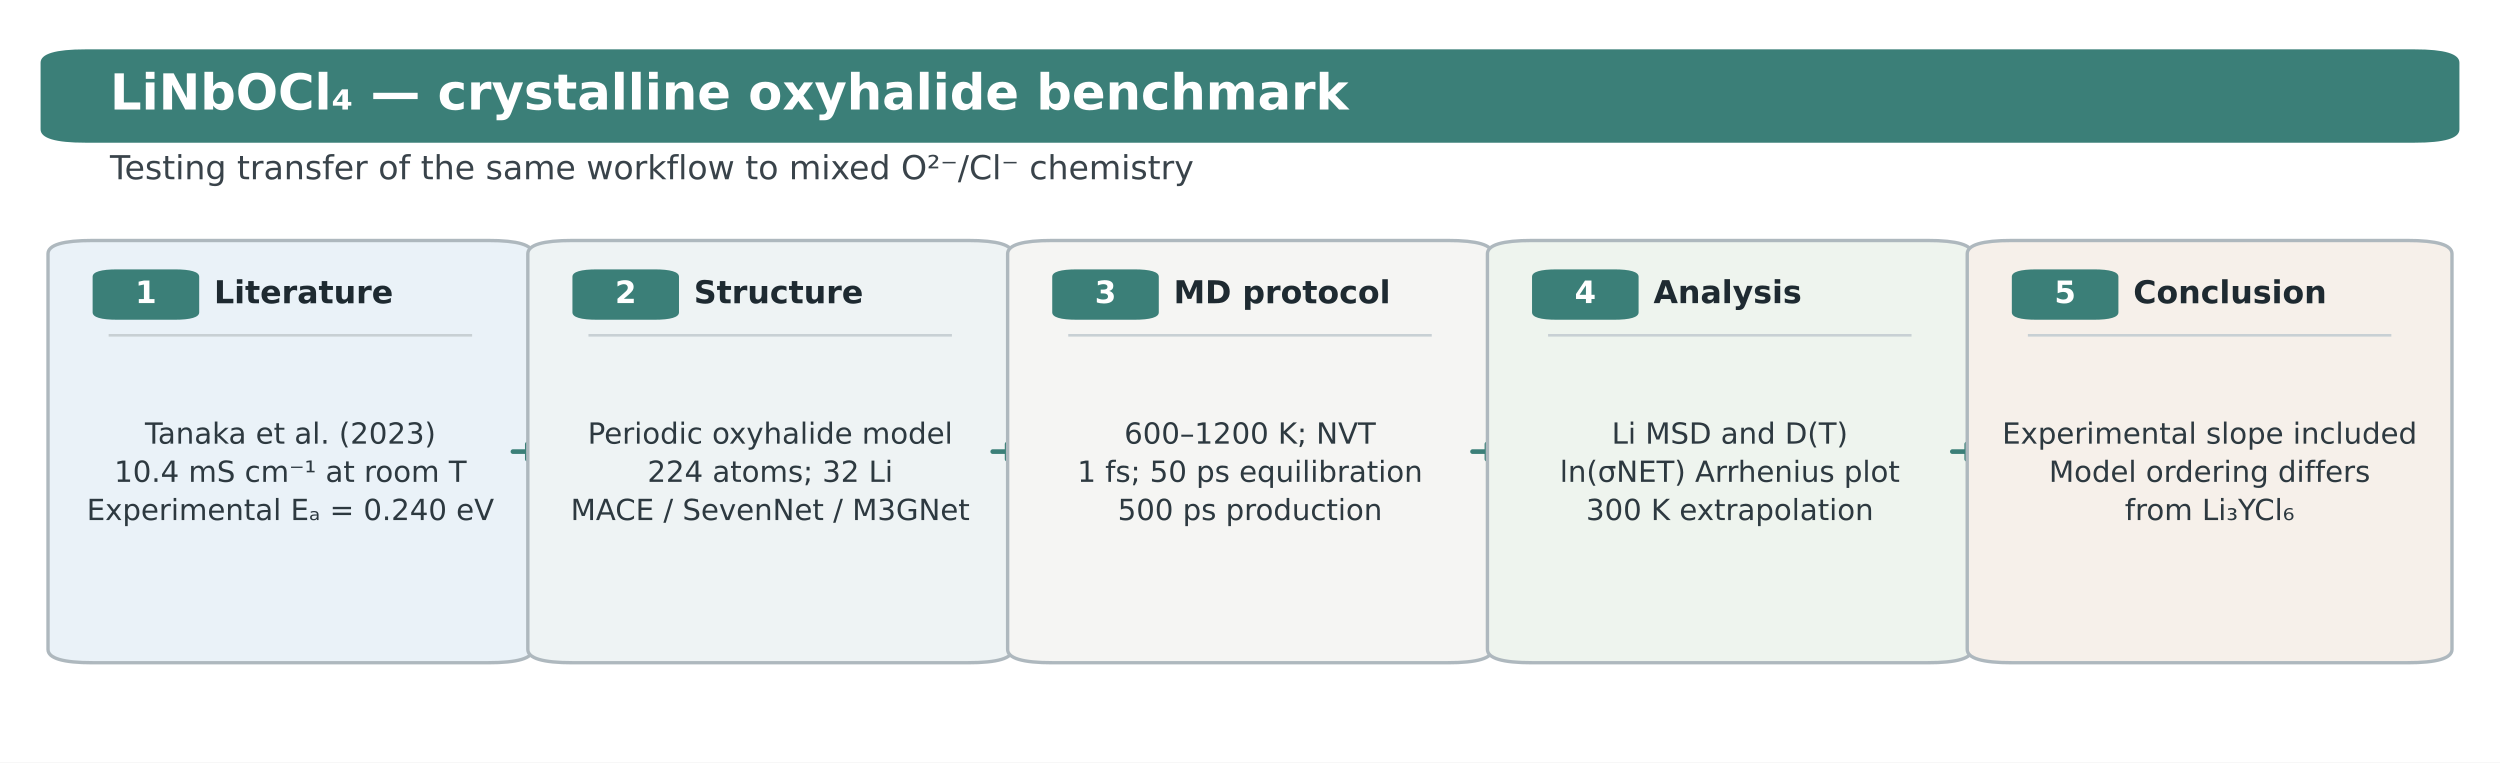
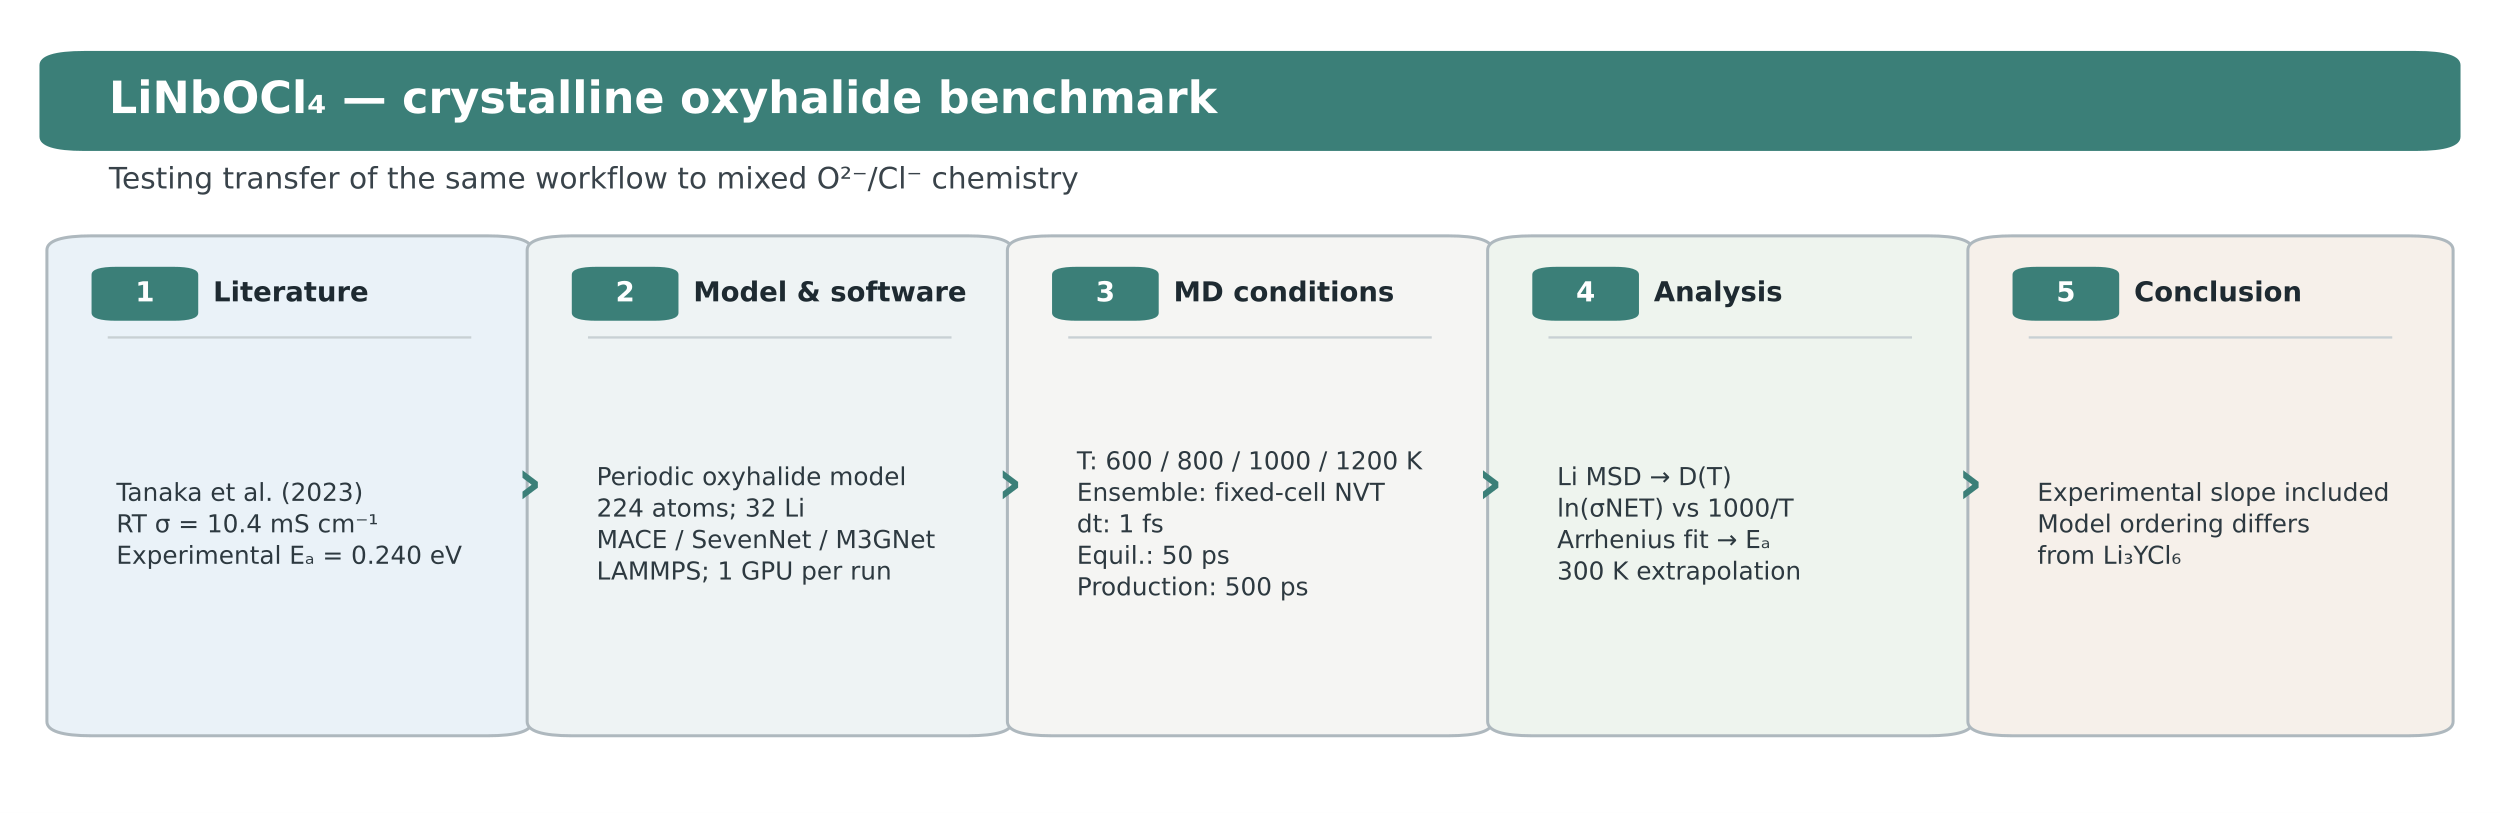
- <svg xmlns="http://www.w3.org/2000/svg" width="664.2pt" height="202.572pt" viewBox="0 0 664.2 202.572" version="1.1">
+ <svg xmlns="http://www.w3.org/2000/svg" width="742.32pt" height="241.38pt" viewBox="0 0 742.32 241.38" version="1.1">
  <defs>
    <style type="text/css">*{stroke-linejoin: round; stroke-linecap: butt}</style>
  </defs>
  <g id="figure_1">
    <g id="patch_1">
-       <path d="M -0 202.572 L 664.2 202.572 L 664.2 0 L -0 0 z " style="fill: #ffffff" />
+       <path d="M 0 241.38 L 742.32 241.38 L 742.32 0 L 0 0 z " style="fill: #ffffff" />
    </g>
    <g id="axes_1">
      <g id="patch_2">
-         <path d="M 22.633 37.913 L 641.567 37.913 Q 653.419 37.913 653.419 34.37 L 653.419 16.657 Q 653.419 13.114 641.567 13.114 L 22.633 13.114 Q 10.781 13.114 10.781 16.657 L 10.781 34.37 Q 10.781 37.913 22.633 37.913 z " clip-path="url(#p9004010710)" style="fill: #3b7f78" />
+         <path d="M 24.977 44.82 L 717.343 44.82 Q 730.601 44.82 730.601 40.579 L 730.601 19.373 Q 730.601 15.132 717.343 15.132 L 24.977 15.132 Q 11.719 15.132 11.719 19.373 L 11.719 40.579 Q 11.719 44.82 24.977 44.82 z " clip-path="url(#p1b32ab42c4)" style="fill: #3b7f78" />
      </g>
      <g id="patch_3">
-         <path d="M 24.609 176.075 L 129.696 176.075 Q 141.547 176.075 141.547 172.532 L 141.547 67.434 Q 141.547 63.892 129.696 63.892 L 24.609 63.892 Q 12.757 63.892 12.757 67.434 L 12.757 172.532 Q 12.757 176.075 24.609 176.075 z " clip-path="url(#p9004010710)" style="fill: #eaf2f8; stroke: #aeb8be; stroke-width: 0.9; stroke-linejoin: miter" />
+         <path d="M 27.186 218.472 L 144.741 218.472 Q 158 218.472 158 214.231 L 158 74.273 Q 158 70.032 144.741 70.032 L 27.186 70.032 Q 13.928 70.032 13.928 74.273 L 13.928 214.231 Q 13.928 218.472 27.186 218.472 z " clip-path="url(#p1b32ab42c4)" style="fill: #eaf2f8; stroke: #aeb8be; stroke-width: 0.9; stroke-linejoin: miter" />
      </g>
      <g id="patch_4">
-         <path d="M 31.193 84.951 L 46.337 84.951 Q 52.921 84.951 52.921 82.982 L 52.921 73.536 Q 52.921 71.567 46.337 71.567 L 31.193 71.567 Q 24.609 71.567 24.609 73.536 L 24.609 82.982 Q 24.609 84.951 31.193 84.951 z " clip-path="url(#p9004010710)" style="fill: #3b7f78" />
+         <path d="M 34.552 95.243 L 51.493 95.243 Q 58.859 95.243 58.859 92.887 L 58.859 81.577 Q 58.859 79.221 51.493 79.221 L 34.552 79.221 Q 27.186 79.221 27.186 81.577 L 27.186 92.887 Q 27.186 95.243 34.552 95.243 z " clip-path="url(#p1b32ab42c4)" style="fill: #3b7f78" />
      </g>
      <g id="patch_5">
-         <path d="M 136.28 119.983 Q 140.889 119.983 144.101 119.983 " clip-path="url(#p9004010710)" style="fill: none; stroke: #3b7f78; stroke-width: 1.25; stroke-linecap: round" />
-         <path d="M 140.101 117.983 L 144.101 119.983 L 140.101 121.983 z " clip-path="url(#p9004010710)" style="fill: #3b7f78; stroke: #3b7f78; stroke-width: 1.25; stroke-linecap: round" />
+         <path d="M 169.784 218.472 L 287.339 218.472 Q 300.598 218.472 300.598 214.231 L 300.598 74.273 Q 300.598 70.032 287.339 70.032 L 169.784 70.032 Q 156.526 70.032 156.526 74.273 L 156.526 214.231 Q 156.526 218.472 169.784 218.472 z " clip-path="url(#p1b32ab42c4)" style="fill: #eef3f4; stroke: #aeb8be; stroke-width: 0.9; stroke-linejoin: miter" />
      </g>
      <g id="patch_6">
-         <path d="M 152.083 176.075 L 257.17 176.075 Q 269.021 176.075 269.021 172.532 L 269.021 67.434 Q 269.021 63.892 257.17 63.892 L 152.083 63.892 Q 140.231 63.892 140.231 67.434 L 140.231 172.532 Q 140.231 176.075 152.083 176.075 z " clip-path="url(#p9004010710)" style="fill: #eef3f4; stroke: #aeb8be; stroke-width: 0.9; stroke-linejoin: miter" />
+         <path d="M 177.15 95.243 L 194.091 95.243 Q 201.457 95.243 201.457 92.887 L 201.457 81.577 Q 201.457 79.221 194.091 79.221 L 177.15 79.221 Q 169.784 79.221 169.784 81.577 L 169.784 92.887 Q 169.784 95.243 177.15 95.243 z " clip-path="url(#p1b32ab42c4)" style="fill: #3b7f78" />
      </g>
      <g id="patch_7">
-         <path d="M 158.667 84.951 L 173.811 84.951 Q 180.395 84.951 180.395 82.982 L 180.395 73.536 Q 180.395 71.567 173.811 71.567 L 158.667 71.567 Q 152.083 71.567 152.083 73.536 L 152.083 82.982 Q 152.083 84.951 158.667 84.951 z " clip-path="url(#p9004010710)" style="fill: #3b7f78" />
+         <path d="M 312.383 218.472 L 429.937 218.472 Q 443.196 218.472 443.196 214.231 L 443.196 74.273 Q 443.196 70.032 429.937 70.032 L 312.383 70.032 Q 299.124 70.032 299.124 74.273 L 299.124 214.231 Q 299.124 218.472 312.383 218.472 z " clip-path="url(#p1b32ab42c4)" style="fill: #f5f5f3; stroke: #aeb8be; stroke-width: 0.9; stroke-linejoin: miter" />
      </g>
      <g id="patch_8">
-         <path d="M 263.754 119.983 Q 268.363 119.983 271.575 119.983 " clip-path="url(#p9004010710)" style="fill: none; stroke: #3b7f78; stroke-width: 1.25; stroke-linecap: round" />
-         <path d="M 267.575 117.983 L 271.575 119.983 L 267.575 121.983 z " clip-path="url(#p9004010710)" style="fill: #3b7f78; stroke: #3b7f78; stroke-width: 1.25; stroke-linecap: round" />
+         <path d="M 319.748 95.243 L 336.689 95.243 Q 344.055 95.243 344.055 92.887 L 344.055 81.577 Q 344.055 79.221 336.689 79.221 L 319.748 79.221 Q 312.383 79.221 312.383 81.577 L 312.383 92.887 Q 312.383 95.243 319.748 95.243 z " clip-path="url(#p1b32ab42c4)" style="fill: #3b7f78" />
      </g>
      <g id="patch_9">
-         <path d="M 279.556 176.075 L 384.644 176.075 Q 396.495 176.075 396.495 172.532 L 396.495 67.434 Q 396.495 63.892 384.644 63.892 L 279.556 63.892 Q 267.705 63.892 267.705 67.434 L 267.705 172.532 Q 267.705 176.075 279.556 176.075 z " clip-path="url(#p9004010710)" style="fill: #f5f5f3; stroke: #aeb8be; stroke-width: 0.9; stroke-linejoin: miter" />
+         <path d="M 454.981 218.472 L 572.536 218.472 Q 585.794 218.472 585.794 214.231 L 585.794 74.273 Q 585.794 70.032 572.536 70.032 L 454.981 70.032 Q 441.722 70.032 441.722 74.273 L 441.722 214.231 Q 441.722 218.472 454.981 218.472 z " clip-path="url(#p1b32ab42c4)" style="fill: #eef4ee; stroke: #aeb8be; stroke-width: 0.9; stroke-linejoin: miter" />
      </g>
      <g id="patch_10">
-         <path d="M 286.141 84.951 L 301.285 84.951 Q 307.869 84.951 307.869 82.982 L 307.869 73.536 Q 307.869 71.567 301.285 71.567 L 286.141 71.567 Q 279.556 71.567 279.556 73.536 L 279.556 82.982 Q 279.556 84.951 286.141 84.951 z " clip-path="url(#p9004010710)" style="fill: #3b7f78" />
+         <path d="M 462.346 95.243 L 479.287 95.243 Q 486.653 95.243 486.653 92.887 L 486.653 81.577 Q 486.653 79.221 479.287 79.221 L 462.346 79.221 Q 454.981 79.221 454.981 81.577 L 454.981 92.887 Q 454.981 95.243 462.346 95.243 z " clip-path="url(#p1b32ab42c4)" style="fill: #3b7f78" />
      </g>
      <g id="patch_11">
-         <path d="M 391.228 119.983 Q 395.837 119.983 399.049 119.983 " clip-path="url(#p9004010710)" style="fill: none; stroke: #3b7f78; stroke-width: 1.25; stroke-linecap: round" />
-         <path d="M 395.049 117.983 L 399.049 119.983 L 395.049 121.983 z " clip-path="url(#p9004010710)" style="fill: #3b7f78; stroke: #3b7f78; stroke-width: 1.25; stroke-linecap: round" />
+         <path d="M 597.579 218.472 L 715.134 218.472 Q 728.392 218.472 728.392 214.231 L 728.392 74.273 Q 728.392 70.032 715.134 70.032 L 597.579 70.032 Q 584.32 70.032 584.32 74.273 L 584.32 214.231 Q 584.32 218.472 597.579 218.472 z " clip-path="url(#p1b32ab42c4)" style="fill: #f6f0ea; stroke: #aeb8be; stroke-width: 0.9; stroke-linejoin: miter" />
      </g>
      <g id="patch_12">
-         <path d="M 407.03 176.075 L 512.117 176.075 Q 523.969 176.075 523.969 172.532 L 523.969 67.434 Q 523.969 63.892 512.117 63.892 L 407.03 63.892 Q 395.179 63.892 395.179 67.434 L 395.179 172.532 Q 395.179 176.075 407.03 176.075 z " clip-path="url(#p9004010710)" style="fill: #eef4ee; stroke: #aeb8be; stroke-width: 0.9; stroke-linejoin: miter" />
-       </g>
-       <g id="patch_13">
-         <path d="M 413.615 84.951 L 428.759 84.951 Q 435.343 84.951 435.343 82.982 L 435.343 73.536 Q 435.343 71.567 428.759 71.567 L 413.615 71.567 Q 407.03 71.567 407.03 73.536 L 407.03 82.982 Q 407.03 84.951 413.615 84.951 z " clip-path="url(#p9004010710)" style="fill: #3b7f78" />
-       </g>
-       <g id="patch_14">
-         <path d="M 518.702 119.983 Q 523.311 119.983 526.523 119.983 " clip-path="url(#p9004010710)" style="fill: none; stroke: #3b7f78; stroke-width: 1.25; stroke-linecap: round" />
-         <path d="M 522.523 117.983 L 526.523 119.983 L 522.523 121.983 z " clip-path="url(#p9004010710)" style="fill: #3b7f78; stroke: #3b7f78; stroke-width: 1.25; stroke-linecap: round" />
-       </g>
-       <g id="patch_15">
-         <path d="M 534.504 176.075 L 639.591 176.075 Q 651.443 176.075 651.443 172.532 L 651.443 67.434 Q 651.443 63.892 639.591 63.892 L 534.504 63.892 Q 522.653 63.892 522.653 67.434 L 522.653 172.532 Q 522.653 176.075 534.504 176.075 z " clip-path="url(#p9004010710)" style="fill: #f6f0ea; stroke: #aeb8be; stroke-width: 0.9; stroke-linejoin: miter" />
-       </g>
-       <g id="patch_16">
-         <path d="M 541.089 84.951 L 556.233 84.951 Q 562.817 84.951 562.817 82.982 L 562.817 73.536 Q 562.817 71.567 556.233 71.567 L 541.089 71.567 Q 534.504 71.567 534.504 73.536 L 534.504 82.982 Q 534.504 84.951 541.089 84.951 z " clip-path="url(#p9004010710)" style="fill: #3b7f78" />
+         <path d="M 604.944 95.243 L 621.885 95.243 Q 629.251 95.243 629.251 92.887 L 629.251 81.577 Q 629.251 79.221 621.885 79.221 L 604.944 79.221 Q 597.579 79.221 597.579 81.577 L 597.579 92.887 Q 597.579 95.243 604.944 95.243 z " clip-path="url(#p1b32ab42c4)" style="fill: #3b7f78" />
      </g>
      <g id="line2d_1">
-         <path d="M 29.218 89.084 L 125.086 89.084 " clip-path="url(#p9004010710)" style="fill: none; stroke: #c8d0d4; stroke-width: 0.7; stroke-linecap: square" />
+         <path d="M 32.342 100.191 L 139.586 100.191 " clip-path="url(#p1b32ab42c4)" style="fill: none; stroke: #c8d0d4; stroke-width: 0.7; stroke-linecap: square" />
      </g>
      <g id="line2d_2">
-         <path d="M 156.692 89.084 L 252.56 89.084 " clip-path="url(#p9004010710)" style="fill: none; stroke: #c8d0d4; stroke-width: 0.7; stroke-linecap: square" />
+         <path d="M 174.94 100.191 L 282.184 100.191 " clip-path="url(#p1b32ab42c4)" style="fill: none; stroke: #c8d0d4; stroke-width: 0.7; stroke-linecap: square" />
      </g>
      <g id="line2d_3">
-         <path d="M 284.166 89.084 L 380.034 89.084 " clip-path="url(#p9004010710)" style="fill: none; stroke: #c8d0d4; stroke-width: 0.7; stroke-linecap: square" />
+         <path d="M 317.538 100.191 L 424.782 100.191 " clip-path="url(#p1b32ab42c4)" style="fill: none; stroke: #c8d0d4; stroke-width: 0.7; stroke-linecap: square" />
      </g>
      <g id="line2d_4">
-         <path d="M 411.64 89.084 L 507.508 89.084 " clip-path="url(#p9004010710)" style="fill: none; stroke: #c8d0d4; stroke-width: 0.7; stroke-linecap: square" />
+         <path d="M 460.136 100.191 L 567.38 100.191 " clip-path="url(#p1b32ab42c4)" style="fill: none; stroke: #c8d0d4; stroke-width: 0.7; stroke-linecap: square" />
      </g>
      <g id="line2d_5">
-         <path d="M 539.114 89.084 L 634.982 89.084 " clip-path="url(#p9004010710)" style="fill: none; stroke: #c8d0d4; stroke-width: 0.7; stroke-linecap: square" />
+         <path d="M 602.734 100.191 L 709.978 100.191 " clip-path="url(#p1b32ab42c4)" style="fill: none; stroke: #c8d0d4; stroke-width: 0.7; stroke-linecap: square" />
      </g>
      <g id="text_1">
-         <text style="fill: #ffffff; font: 700 13.2px 'DejaVu Sans', 'Arial', 'Helvetica', sans-serif; text-anchor: start" x="29.218" y="29.104" transform="rotate(-0 29.2176 29.10419)">LiNbOCl₄ — crystalline oxyhalide benchmark</text>
+         <text style="fill: #ffffff; font: 700 13.2px 'DejaVu Sans', 'Arial', 'Helvetica', sans-serif; text-anchor: start" x="32.342" y="33.567" transform="rotate(-0 32.3424 33.56711)">LiNbOCl₄ — crystalline oxyhalide benchmark</text>
      </g>
      <g id="text_2">
-         <text style="fill: #39434a; font: 8.8px 'DejaVu Sans', 'Arial', 'Helvetica', sans-serif; text-anchor: start" x="29.218" y="47.623" transform="rotate(-0 29.2176 47.62283)">Testing transfer of the same workflow to mixed O²⁻/Cl⁻ chemistry</text>
+         <text style="fill: #39434a; font: 8.8px 'DejaVu Sans', 'Arial', 'Helvetica', sans-serif; text-anchor: start" x="32.342" y="55.967" transform="rotate(-0 32.3424 55.96655)">Testing transfer of the same workflow to mixed O²⁻/Cl⁻ chemistry</text>
      </g>
      <g id="text_3">
-         <text style="fill: #ffffff; font: 700 8.2px 'DejaVu Sans', 'Arial', 'Helvetica', sans-serif; text-anchor: middle" x="38.765" y="80.522" transform="rotate(-0 38.76498 80.52168)">1</text>
+         <text style="fill: #ffffff; font: 700 8.2px 'DejaVu Sans', 'Arial', 'Helvetica', sans-serif; text-anchor: middle" x="43.023" y="89.495" transform="rotate(-0 43.02252 89.49465)">1</text>
      </g>
      <g id="text_4">
-         <text style="fill: #1e2a31; font: 700 8.4px 'DejaVu Sans', 'Arial', 'Helvetica', sans-serif; text-anchor: start" x="56.872" y="80.577" transform="rotate(-0 56.87208 80.57687)">Literature</text>
+         <text style="fill: #1e2a31; font: 700 8.15px 'DejaVu Sans', 'Arial', 'Helvetica', sans-serif; text-anchor: start" x="63.278" y="89.481" transform="rotate(-0 63.27792 89.48085)">Literature</text>
      </g>
      <g id="text_5">
-         <text style="fill: #2d3940; font: 7.75px 'DejaVu Sans', 'Arial', 'Helvetica', sans-serif" transform="translate(38.50254 117.8755)">Tanaka et al. (2023)</text>
-         <text style="fill: #2d3940; font: 7.75px 'DejaVu Sans', 'Arial', 'Helvetica', sans-serif" transform="translate(30.34506 128.026)">10.4 mS cm⁻¹ at room T</text>
-         <text style="fill: #2d3940; font: 7.75px 'DejaVu Sans', 'Arial', 'Helvetica', sans-serif" transform="translate(23.04371 138.1765)">Experimental Eₐ = 0.240 eV</text>
+         <text style="fill: #2d3940; font: 7.35px 'DejaVu Sans', 'Arial', 'Helvetica', sans-serif" transform="translate(34.55208 148.7138)">Tanaka et al. (2023)</text>
+         <text style="fill: #2d3940; font: 7.35px 'DejaVu Sans', 'Arial', 'Helvetica', sans-serif" transform="translate(34.55208 158.0611)">RT σ = 10.4 mS cm⁻¹</text>
+         <text style="fill: #2d3940; font: 7.35px 'DejaVu Sans', 'Arial', 'Helvetica', sans-serif" transform="translate(34.55208 167.4085)">Experimental Eₐ = 0.240 eV</text>
      </g>
      <g id="text_6">
-         <text style="fill: #ffffff; font: 700 8.2px 'DejaVu Sans', 'Arial', 'Helvetica', sans-serif; text-anchor: middle" x="166.239" y="80.522" transform="rotate(-0 166.239 80.52168)">2</text>
+         <text style="fill: #ffffff; font: 700 8.2px 'DejaVu Sans', 'Arial', 'Helvetica', sans-serif; text-anchor: middle" x="185.621" y="89.495" transform="rotate(-0 185.6205 89.49465)">2</text>
      </g>
      <g id="text_7">
-         <text style="fill: #1e2a31; font: 700 8.4px 'DejaVu Sans', 'Arial', 'Helvetica', sans-serif; text-anchor: start" x="184.346" y="80.577" transform="rotate(-0 184.3461 80.57687)">Structure</text>
+         <text style="fill: #1e2a31; font: 700 8.15px 'DejaVu Sans', 'Arial', 'Helvetica', sans-serif; text-anchor: start" x="205.876" y="89.481" transform="rotate(-0 205.8759 89.48085)">Model &amp; software</text>
      </g>
      <g id="text_8">
-         <text style="fill: #2d3940; font: 7.75px 'DejaVu Sans', 'Arial', 'Helvetica', sans-serif" transform="translate(156.1437 117.8755)">Periodic oxyhalide model</text>
-         <text style="fill: #2d3940; font: 7.75px 'DejaVu Sans', 'Arial', 'Helvetica', sans-serif" transform="translate(172.0052 128.026)">224 atoms; 32 Li</text>
-         <text style="fill: #2d3940; font: 7.75px 'DejaVu Sans', 'Arial', 'Helvetica', sans-serif" transform="translate(151.6142 138.1765)">MACE / SevenNet / M3GNet</text>
+         <text style="fill: #2d3940; font: 7.35px 'DejaVu Sans', 'Arial', 'Helvetica', sans-serif" transform="translate(177.1501 144.0401)">Periodic oxyhalide model</text>
+         <text style="fill: #2d3940; font: 7.35px 'DejaVu Sans', 'Arial', 'Helvetica', sans-serif" transform="translate(177.1501 153.3875)">224 atoms; 32 Li</text>
+         <text style="fill: #2d3940; font: 7.35px 'DejaVu Sans', 'Arial', 'Helvetica', sans-serif" transform="translate(177.1501 162.7348)">MACE / SevenNet / M3GNet</text>
+         <text style="fill: #2d3940; font: 7.35px 'DejaVu Sans', 'Arial', 'Helvetica', sans-serif" transform="translate(177.1501 172.0822)">LAMMPS; 1 GPU per run</text>
      </g>
      <g id="text_9">
-         <text style="fill: #ffffff; font: 700 8.2px 'DejaVu Sans', 'Arial', 'Helvetica', sans-serif; text-anchor: middle" x="293.713" y="80.522" transform="rotate(-0 293.7129 80.52168)">3</text>
+         <text style="fill: #ffffff; font: 700 8.2px 'DejaVu Sans', 'Arial', 'Helvetica', sans-serif; text-anchor: middle" x="328.219" y="89.495" transform="rotate(-0 328.2186 89.49465)">3</text>
      </g>
      <g id="text_10">
-         <text style="fill: #1e2a31; font: 700 8.4px 'DejaVu Sans', 'Arial', 'Helvetica', sans-serif; text-anchor: start" x="311.82" y="80.577" transform="rotate(-0 311.82 80.57687)">MD protocol</text>
+         <text style="fill: #1e2a31; font: 700 8.15px 'DejaVu Sans', 'Arial', 'Helvetica', sans-serif; text-anchor: start" x="348.474" y="89.481" transform="rotate(-0 348.474 89.48085)">MD conditions</text>
      </g>
      <g id="text_11">
-         <text style="fill: #2d3940; font: 7.75px 'DejaVu Sans', 'Arial', 'Helvetica', sans-serif" transform="translate(298.6781 117.8755)">600–1200 K; NVT</text>
-         <text style="fill: #2d3940; font: 7.75px 'DejaVu Sans', 'Arial', 'Helvetica', sans-serif" transform="translate(286.2309 128.026)">1 fs; 50 ps equilibration</text>
-         <text style="fill: #2d3940; font: 7.75px 'DejaVu Sans', 'Arial', 'Helvetica', sans-serif" transform="translate(296.9562 138.1765)">500 ps production</text>
+         <text style="fill: #2d3940; font: 7.35px 'DejaVu Sans', 'Arial', 'Helvetica', sans-serif" transform="translate(319.7481 139.3664)">T: 600 / 800 / 1000 / 1200 K</text>
+         <text style="fill: #2d3940; font: 7.35px 'DejaVu Sans', 'Arial', 'Helvetica', sans-serif" transform="translate(319.7481 148.7138)">Ensemble: fixed-cell NVT</text>
+         <text style="fill: #2d3940; font: 7.35px 'DejaVu Sans', 'Arial', 'Helvetica', sans-serif" transform="translate(319.7481 158.0611)">dt: 1 fs</text>
+         <text style="fill: #2d3940; font: 7.35px 'DejaVu Sans', 'Arial', 'Helvetica', sans-serif" transform="translate(319.7481 167.4085)">Equil.: 50 ps</text>
+         <text style="fill: #2d3940; font: 7.35px 'DejaVu Sans', 'Arial', 'Helvetica', sans-serif" transform="translate(319.7481 176.7559)">Production: 500 ps</text>
      </g>
      <g id="text_12">
-         <text style="fill: #ffffff; font: 700 8.2px 'DejaVu Sans', 'Arial', 'Helvetica', sans-serif; text-anchor: middle" x="421.187" y="80.522" transform="rotate(-0 421.1869 80.52168)">4</text>
+         <text style="fill: #ffffff; font: 700 8.2px 'DejaVu Sans', 'Arial', 'Helvetica', sans-serif; text-anchor: middle" x="470.817" y="89.495" transform="rotate(-0 470.8166 89.49465)">4</text>
      </g>
      <g id="text_13">
-         <text style="fill: #1e2a31; font: 700 8.4px 'DejaVu Sans', 'Arial', 'Helvetica', sans-serif; text-anchor: start" x="439.294" y="80.544" transform="rotate(-0 439.294 80.54406)">Analysis</text>
+         <text style="fill: #1e2a31; font: 700 8.15px 'DejaVu Sans', 'Arial', 'Helvetica', sans-serif; text-anchor: start" x="491.072" y="89.449" transform="rotate(-0 491.072 89.44902)">Analysis</text>
      </g>
      <g id="text_14">
-         <text style="fill: #2d3940; font: 7.75px 'DejaVu Sans', 'Arial', 'Helvetica', sans-serif" transform="translate(428.1919 117.8755)">Li MSD and D(T)</text>
-         <text style="fill: #2d3940; font: 7.75px 'DejaVu Sans', 'Arial', 'Helvetica', sans-serif" transform="translate(414.4103 128.026)">ln(σNET) Arrhenius plot</text>
-         <text style="fill: #2d3940; font: 7.75px 'DejaVu Sans', 'Arial', 'Helvetica', sans-serif" transform="translate(421.3719 138.1765)">300 K extrapolation</text>
+         <text style="fill: #2d3940; font: 7.35px 'DejaVu Sans', 'Arial', 'Helvetica', sans-serif" transform="translate(462.3461 144.0401)">Li MSD → D(T)</text>
+         <text style="fill: #2d3940; font: 7.35px 'DejaVu Sans', 'Arial', 'Helvetica', sans-serif" transform="translate(462.3461 153.3875)">ln(σNET) vs 1000/T</text>
+         <text style="fill: #2d3940; font: 7.35px 'DejaVu Sans', 'Arial', 'Helvetica', sans-serif" transform="translate(462.3461 162.7348)">Arrhenius fit → Eₐ</text>
+         <text style="fill: #2d3940; font: 7.35px 'DejaVu Sans', 'Arial', 'Helvetica', sans-serif" transform="translate(462.3461 172.0822)">300 K extrapolation</text>
      </g>
      <g id="text_15">
-         <text style="fill: #ffffff; font: 700 8.2px 'DejaVu Sans', 'Arial', 'Helvetica', sans-serif; text-anchor: middle" x="548.661" y="80.522" transform="rotate(-0 548.6609 80.52168)">5</text>
+         <text style="fill: #ffffff; font: 700 8.2px 'DejaVu Sans', 'Arial', 'Helvetica', sans-serif; text-anchor: middle" x="613.415" y="89.495" transform="rotate(-0 613.4146 89.49465)">5</text>
      </g>
      <g id="text_16">
-         <text style="fill: #1e2a31; font: 700 8.4px 'DejaVu Sans', 'Arial', 'Helvetica', sans-serif; text-anchor: start" x="566.768" y="80.577" transform="rotate(-0 566.768 80.57687)">Conclusion</text>
+         <text style="fill: #1e2a31; font: 700 8.15px 'DejaVu Sans', 'Arial', 'Helvetica', sans-serif; text-anchor: start" x="633.67" y="89.481" transform="rotate(-0 633.67 89.48085)">Conclusion</text>
      </g>
      <g id="text_17">
-         <text style="fill: #2d3940; font: 7.75px 'DejaVu Sans', 'Arial', 'Helvetica', sans-serif" transform="translate(531.934 117.8755)">Experimental slope included</text>
-         <text style="fill: #2d3940; font: 7.75px 'DejaVu Sans', 'Arial', 'Helvetica', sans-serif" transform="translate(544.363 128.026)">Model ordering differs</text>
-         <text style="fill: #2d3940; font: 7.75px 'DejaVu Sans', 'Arial', 'Helvetica', sans-serif" transform="translate(564.5221 138.1765)">from Li₃YCl₆</text>
+         <text style="fill: #2d3940; font: 7.35px 'DejaVu Sans', 'Arial', 'Helvetica', sans-serif" transform="translate(604.9441 148.7138)">Experimental slope included</text>
+         <text style="fill: #2d3940; font: 7.35px 'DejaVu Sans', 'Arial', 'Helvetica', sans-serif" transform="translate(604.9441 158.0611)">Model ordering differs</text>
+         <text style="fill: #2d3940; font: 7.35px 'DejaVu Sans', 'Arial', 'Helvetica', sans-serif" transform="translate(604.9441 167.4085)">from Li₃YCl₆</text>
+       </g>
+       <g id="text_18">
+         <text style="fill: #3b7f78; font: 700 19px 'DejaVu Sans', 'Arial', 'Helvetica', sans-serif; text-anchor: middle" x="157.263" y="149.495" transform="rotate(-0 157.263 149.4948)">›</text>
+       </g>
+       <g id="text_19">
+         <text style="fill: #3b7f78; font: 700 19px 'DejaVu Sans', 'Arial', 'Helvetica', sans-serif; text-anchor: middle" x="299.861" y="149.495" transform="rotate(-0 299.861 149.4948)">›</text>
+       </g>
+       <g id="text_20">
+         <text style="fill: #3b7f78; font: 700 19px 'DejaVu Sans', 'Arial', 'Helvetica', sans-serif; text-anchor: middle" x="442.459" y="149.495" transform="rotate(-0 442.459 149.4948)">›</text>
+       </g>
+       <g id="text_21">
+         <text style="fill: #3b7f78; font: 700 19px 'DejaVu Sans', 'Arial', 'Helvetica', sans-serif; text-anchor: middle" x="585.057" y="149.495" transform="rotate(-0 585.057 149.4948)">›</text>
      </g>
    </g>
  </g>
  <defs>
-     <clipPath id="p9004010710">
-       <rect x="2.88" y="2.88" width="658.44" height="196.812" />
+     <clipPath id="p1b32ab42c4">
+       <rect x="2.88" y="2.88" width="736.56" height="235.62" />
    </clipPath>
  </defs>
</svg>
